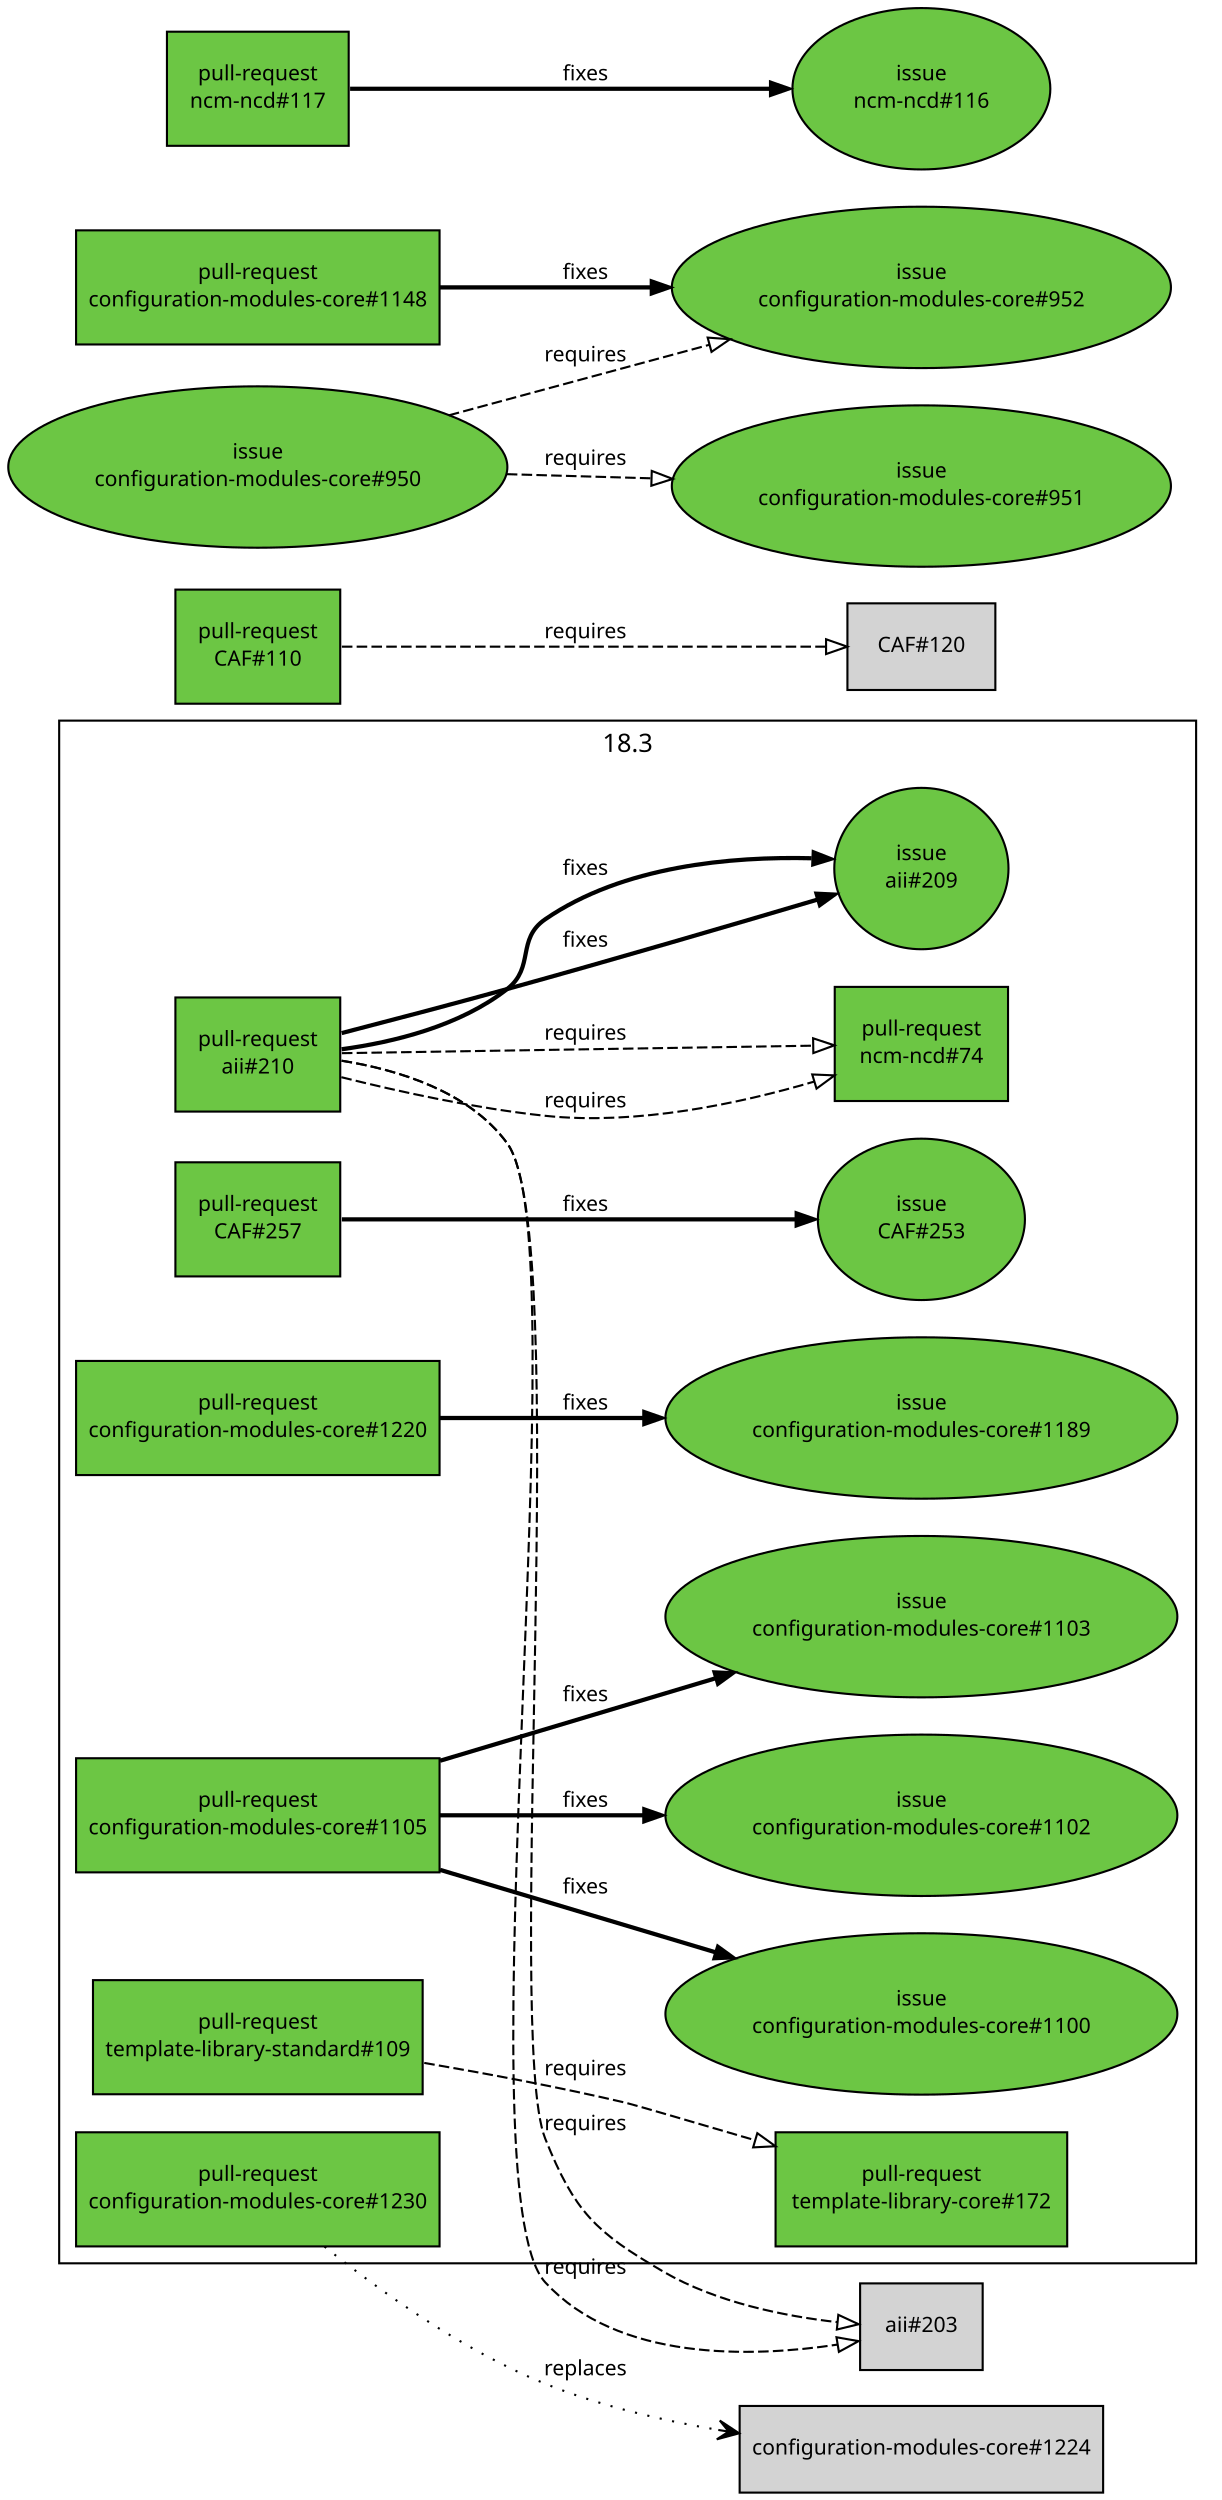
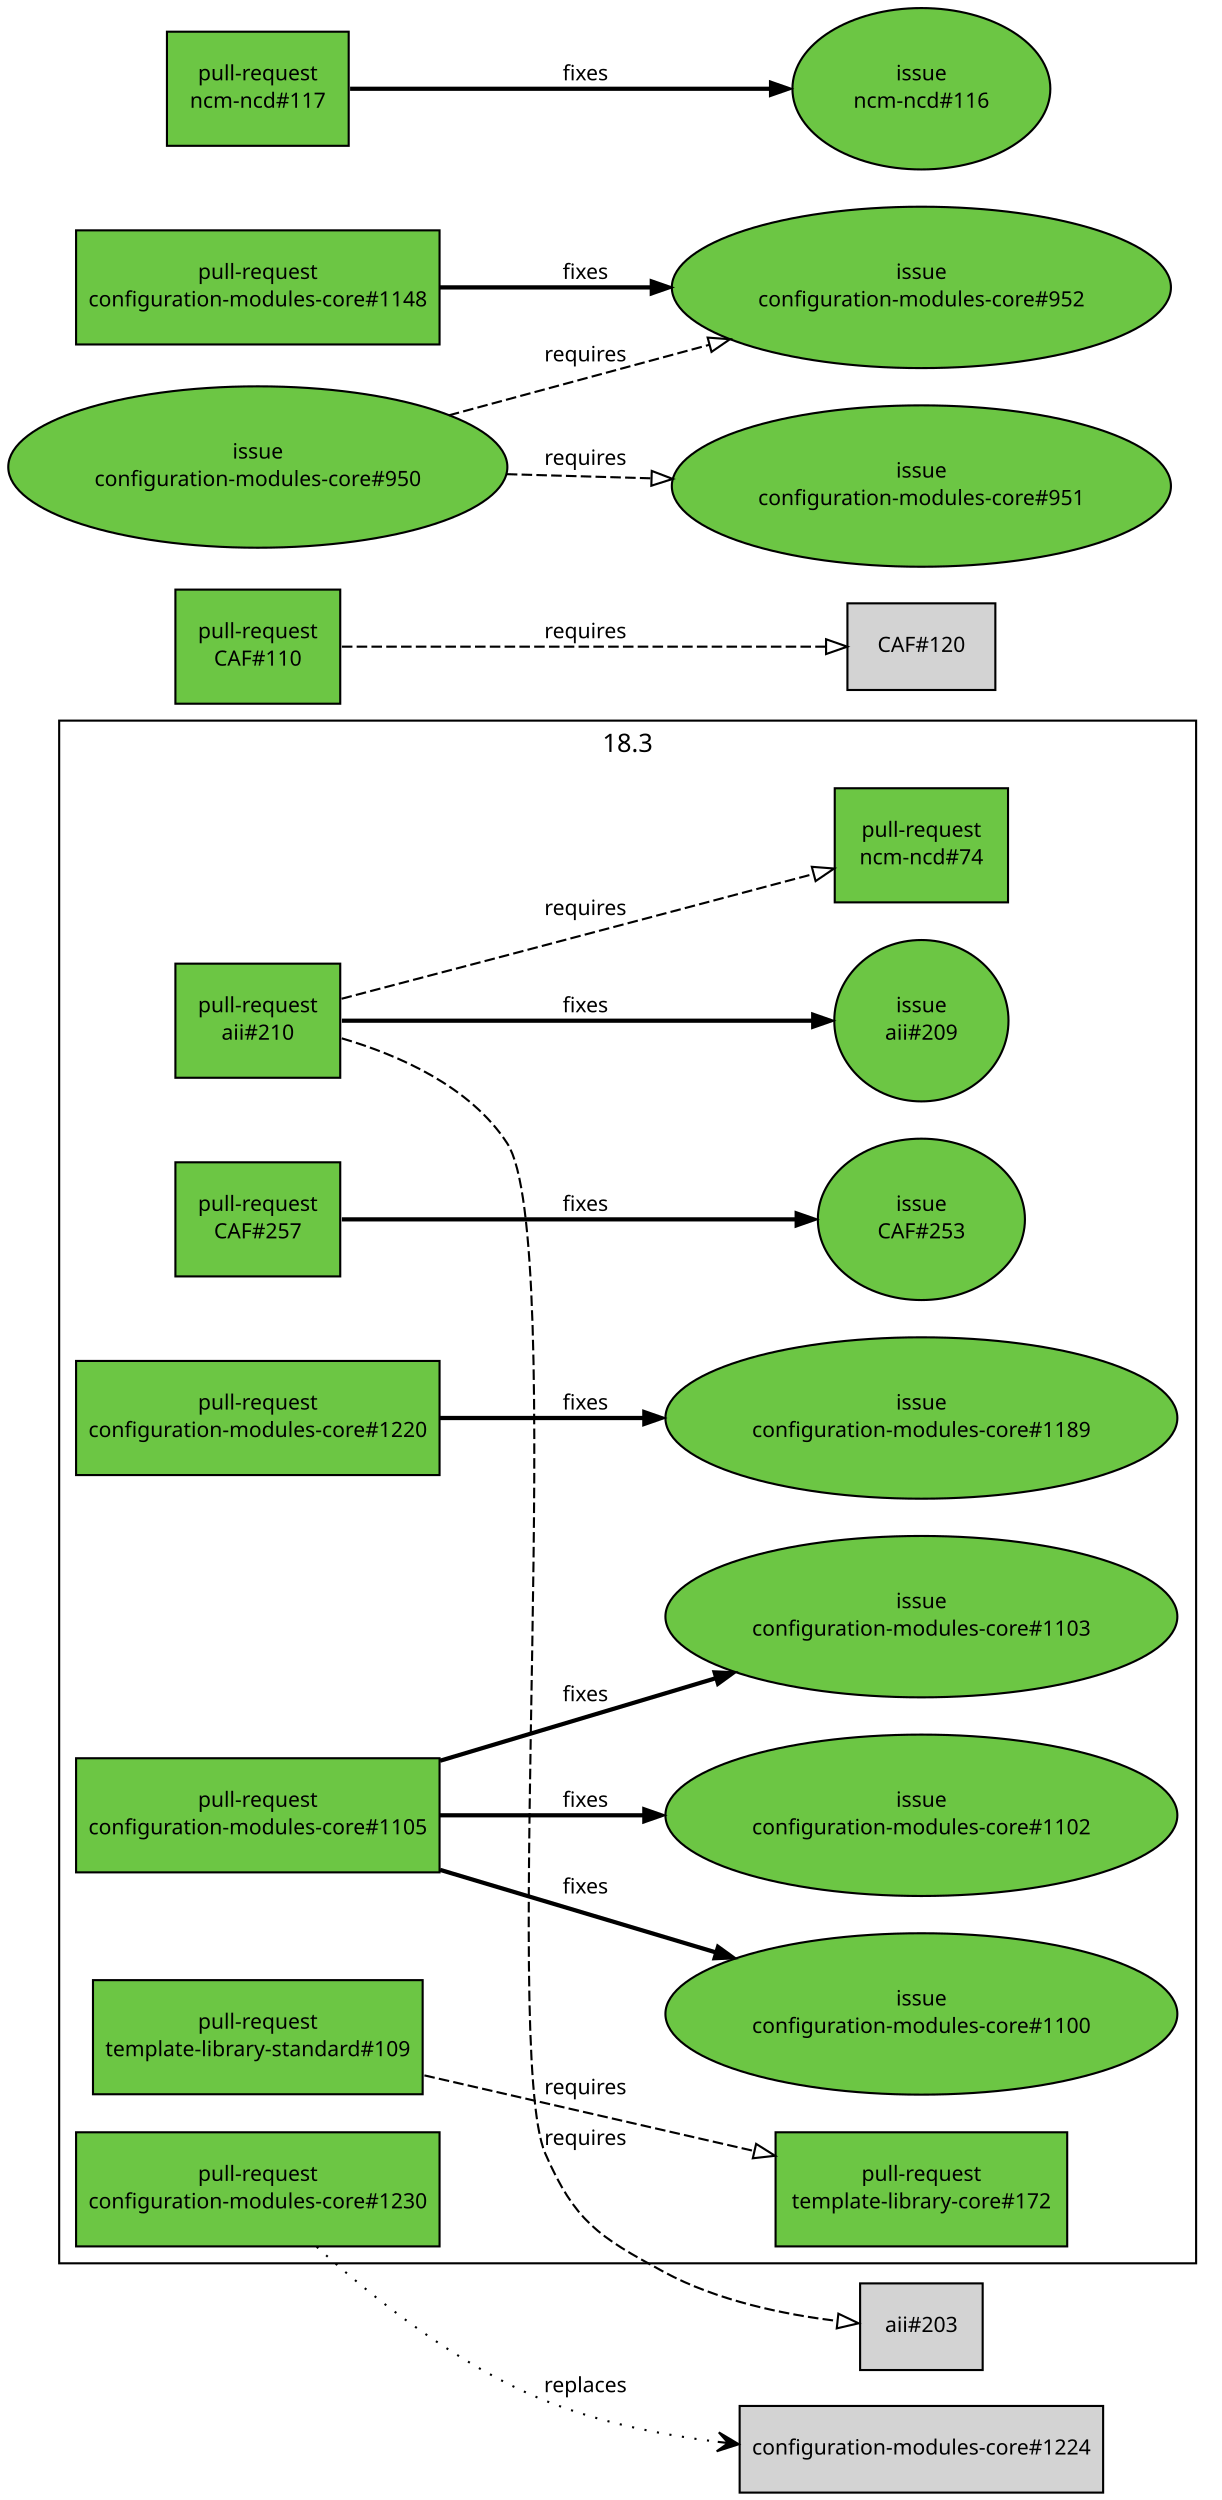
<svg xmlns="http://www.w3.org/2000/svg" xmlns:xlink="http://www.w3.org/1999/xlink" width="578pt" height="1183pt" viewBox="0.00 0.00 578.00 1183.00">
  <g id="graph1" class="graph" transform="scale(1 1) rotate(0) translate(4 1179)">
    <polygon fill="white" stroke="white" points="-4,5 -4,-1179 575,-1179 575,5 -4,5" />
    <g id="graph3" class="cluster">
      <polygon fill="none" stroke="black" points="24,-108 24,-838 562,-838 562,-108 24,-108" />
      <text text-anchor="middle" x="293" y="-823.2" font-family="Sans" font-size="12.00">18.3</text>
    </g>
    <g id="node1" class="node">
      <a xlink:href="https://github.com/quattor/aii/pull/210" xlink:title="Shellfe: support active config for plugins" target="_parent">
-         <polygon fill="#6cc644" stroke="black" points="157,-707 79,-707 79,-653 157,-653 157,-707" />
-         <text text-anchor="middle" x="118" y="-684" font-family="Sans" font-size="10.00">pull-request</text>
-         <text text-anchor="middle" x="118" y="-671" font-family="Sans" font-size="10.00">aii#210</text>
+         <polygon fill="#6cc644" stroke="black" points="157,-723 79,-723 79,-669 157,-669 157,-723" />
+         <text text-anchor="middle" x="118" y="-700" font-family="Sans" font-size="10.00">pull-request</text>
+         <text text-anchor="middle" x="118" y="-687" font-family="Sans" font-size="10.00">aii#210</text>
      </a>
    </g>
    <g id="node3" class="node">
      <a xlink:href="https://github.com/quattor/aii/issues/209" xlink:title="support ACTIVE_CONFIG" target="_parent">
-         <ellipse fill="#6cc644" stroke="black" cx="432" cy="-768" rx="41.217" ry="38.184" />
-         <text text-anchor="middle" x="432" y="-772" font-family="Sans" font-size="10.00">issue</text>
-         <text text-anchor="middle" x="432" y="-759" font-family="Sans" font-size="10.00">aii#209</text>
+         <ellipse fill="#6cc644" stroke="black" cx="432" cy="-696" rx="41.217" ry="38.184" />
+         <text text-anchor="middle" x="432" y="-700" font-family="Sans" font-size="10.00">issue</text>
+         <text text-anchor="middle" x="432" y="-687" font-family="Sans" font-size="10.00">aii#209</text>
      </a>
    </g>
    <g id="edge2" class="edge">
-       <path fill="none" stroke="black" stroke-width="2" d="M157.672,-690.147C180.6,-696.08 209.972,-703.798 236,-711 286.062,-724.853 343.052,-741.529 382.625,-753.254" />
-       <polygon fill="black" stroke="black" points="381.713,-756.634 392.295,-756.123 383.704,-749.923 381.713,-756.634" />
-       <text text-anchor="middle" x="273" y="-731" font-family="Sans" font-size="10.00">fixes</text>
-     </g>
-     <g id="edge8" class="edge">
-       <path fill="none" stroke="black" stroke-width="2" d="M157.627,-682.491C182.368,-685.831 213.651,-693.504 236,-711 249.155,-721.298 240.237,-734.529 254,-744 290.746,-769.287 342.006,-773.808 380.085,-772.874" />
-       <polygon fill="black" stroke="black" points="380.593,-776.358 390.452,-772.479 380.326,-769.363 380.593,-776.358" />
-       <text text-anchor="middle" x="273" y="-765" font-family="Sans" font-size="10.00">fixes</text>
+       <path fill="none" stroke="black" stroke-width="2" d="M157.768,-696C214.279,-696 317.868,-696 380.284,-696" />
+       <polygon fill="black" stroke="black" points="380.31,-699.5 390.31,-696 380.31,-692.5 380.31,-699.5" />
+       <text text-anchor="middle" x="273" y="-700" font-family="Sans" font-size="10.00">fixes</text>
    </g>
    <g id="node5" class="node">
      <a xlink:href="https://github.com/quattor/ncm-ncd/pull/74" xlink:title="Set the current active config as an attribute to the component" target="_parent">
-         <polygon fill="#6cc644" stroke="black" points="473,-712 391,-712 391,-658 473,-658 473,-712" />
-         <text text-anchor="middle" x="432" y="-689" font-family="Sans" font-size="10.00">pull-request</text>
-         <text text-anchor="middle" x="432" y="-676" font-family="Sans" font-size="10.00">ncm-ncd#74</text>
+         <polygon fill="#6cc644" stroke="black" points="473,-806 391,-806 391,-752 473,-752 473,-806" />
+         <text text-anchor="middle" x="432" y="-783" font-family="Sans" font-size="10.00">pull-request</text>
+         <text text-anchor="middle" x="432" y="-770" font-family="Sans" font-size="10.00">ncm-ncd#74</text>
      </a>
    </g>
    <g id="edge4" class="edge">
-       <path fill="none" stroke="black" stroke-dasharray="5,2" d="M157.518,-669.275C184.471,-662.529 221.108,-654.468 254,-651 297.328,-646.432 345.866,-656.755 381.299,-667.195" />
-       <polygon fill="none" stroke="black" points="380.344,-670.563 390.93,-670.131 382.385,-663.867 380.344,-670.563" />
-       <text text-anchor="middle" x="273" y="-655" font-family="Sans" font-size="10.00">requires</text>
-     </g>
-     <g id="edge10" class="edge">
-       <path fill="none" stroke="black" stroke-dasharray="5,2" d="M157.768,-680.633C214.435,-681.536 318.442,-683.192 380.801,-684.185" />
-       <polygon fill="none" stroke="black" points="380.758,-687.684 390.813,-684.344 380.87,-680.685 380.758,-687.684" />
-       <text text-anchor="middle" x="273" y="-687" font-family="Sans" font-size="10.00">requires</text>
+       <path fill="none" stroke="black" stroke-dasharray="5,2" d="M157.609,-706.38C180.517,-712.39 209.889,-720.106 236,-727 285.266,-740.007 341.475,-754.927 381.028,-765.441" />
+       <polygon fill="none" stroke="black" points="380.148,-768.828 390.711,-768.015 381.946,-762.063 380.148,-768.828" />
+       <text text-anchor="middle" x="273" y="-746" font-family="Sans" font-size="10.00">requires</text>
    </g>
    <g id="node7" class="node">
      <polygon fill="lightgrey" stroke="black" points="461,-98.5 403,-98.5 403,-57.5 461,-57.5 461,-98.5" />
      <text text-anchor="middle" x="432" y="-75.5" font-family="Sans" font-size="10.00">aii#203</text>
    </g>
    <g id="edge6" class="edge">
-       <path fill="none" stroke="black" stroke-dasharray="5,2" d="M157.627,-677.058C184.377,-672.796 217.978,-662.536 236,-638 267.003,-595.791 234.457,-215.588 254,-167 267.98,-132.243 277.621,-122.844 310,-104 334.976,-89.465 367.061,-83.018 392.059,-80.177" />
-       <polygon fill="none" stroke="black" points="392.689,-83.632 402.297,-79.167 392.001,-76.666 392.689,-83.632" />
-       <text text-anchor="middle" x="273" y="-171" font-family="Sans" font-size="10.00">requires</text>
-     </g>
-     <g id="edge12" class="edge">
-       <path fill="none" stroke="black" stroke-dasharray="5,2" d="M157.663,-677.084C184.431,-672.836 218.037,-662.579 236,-638 271.357,-589.621 213.446,-143.114 254,-99 288.363,-61.62 351.236,-63.36 392.315,-69.537" />
-       <polygon fill="none" stroke="black" points="391.821,-73.002 402.258,-71.181 392.963,-66.096 391.821,-73.002" />
-       <text text-anchor="middle" x="273" y="-103" font-family="Sans" font-size="10.00">requires</text>
-     </g>
-     <g id="node11" class="node">
+       <path fill="none" stroke="black" stroke-dasharray="5,2" d="M157.721,-687.662C184.699,-679.744 218.537,-664.901 236,-638 264.94,-593.421 232.74,-208.712 254,-160 268.079,-127.74 279.072,-120.803 310,-104 335.309,-90.25 367.249,-83.769 392.1,-80.716" />
+       <polygon fill="none" stroke="black" points="392.715,-84.17 402.276,-79.606 391.956,-77.211 392.715,-84.17" />
+       <text text-anchor="middle" x="273" y="-164" font-family="Sans" font-size="10.00">requires</text>
+     </g>
+     <g id="node8" class="node">
      <a xlink:href="https://github.com/quattor/CAF/pull/257" xlink:title="Process: run process as another user" target="_parent">
        <polygon fill="#6cc644" stroke="black" points="157,-629 79,-629 79,-575 157,-575 157,-629" />
        <text text-anchor="middle" x="118" y="-606" font-family="Sans" font-size="10.00">pull-request</text>
        <text text-anchor="middle" x="118" y="-593" font-family="Sans" font-size="10.00">CAF#257</text>
      </a>
    </g>
-     <g id="node13" class="node">
+     <g id="node10" class="node">
      <a xlink:href="https://github.com/quattor/CAF/issues/253" xlink:title="CAF::Process: Include an option to execute the command as an specific user" target="_parent">
        <ellipse fill="#6cc644" stroke="black" cx="432" cy="-602" rx="48.998" ry="38.184" />
        <text text-anchor="middle" x="432" y="-606" font-family="Sans" font-size="10.00">issue</text>
        <text text-anchor="middle" x="432" y="-593" font-family="Sans" font-size="10.00">CAF#253</text>
      </a>
    </g>
-     <g id="edge14" class="edge">
+     <g id="edge8" class="edge">
      <path fill="none" stroke="black" stroke-width="2" d="M157.768,-602C211.934,-602 309.353,-602 372.308,-602" />
      <polygon fill="black" stroke="black" points="372.488,-605.5 382.488,-602 372.488,-598.5 372.488,-605.5" />
      <text text-anchor="middle" x="273" y="-606" font-family="Sans" font-size="10.00">fixes</text>
    </g>
-     <g id="node14" class="node">
+     <g id="node11" class="node">
      <a xlink:href="https://github.com/quattor/CAF/pull/110" xlink:title="Download: API proposal" target="_parent">
        <polygon fill="#6cc644" stroke="black" points="157,-900 79,-900 79,-846 157,-846 157,-900" />
        <text text-anchor="middle" x="118" y="-877" font-family="Sans" font-size="10.00">pull-request</text>
        <text text-anchor="middle" x="118" y="-864" font-family="Sans" font-size="10.00">CAF#110</text>
      </a>
    </g>
-     <g id="node16" class="node">
+     <g id="node13" class="node">
      <polygon fill="lightgrey" stroke="black" points="467,-893.5 397,-893.5 397,-852.5 467,-852.5 467,-893.5" />
      <text text-anchor="middle" x="432" y="-870.5" font-family="Sans" font-size="10.00">CAF#120</text>
    </g>
-     <g id="edge16" class="edge">
+     <g id="edge10" class="edge">
      <path fill="none" stroke="black" stroke-dasharray="5,2" d="M157.768,-873C216.269,-873 325.221,-873 386.719,-873" />
      <polygon fill="none" stroke="black" points="386.897,-876.5 396.897,-873 386.897,-869.5 386.897,-876.5" />
      <text text-anchor="middle" x="273" y="-877" font-family="Sans" font-size="10.00">requires</text>
    </g>
-     <g id="node17" class="node">
+     <g id="node14" class="node">
      <a xlink:href="https://github.com/quattor/configuration-modules-core/pull/1230" xlink:title="ncm-ceph: support for luminous, bluestore, ceph-volume and per host osd deployment" target="_parent">
        <polygon fill="#6cc644" stroke="black" points="204,-170 32,-170 32,-116 204,-116 204,-170" />
        <text text-anchor="middle" x="118" y="-147" font-family="Sans" font-size="10.00">pull-request</text>
        <text text-anchor="middle" x="118" y="-134" font-family="Sans" font-size="10.00">configuration-modules-core#1230</text>
      </a>
    </g>
-     <g id="node19" class="node">
+     <g id="node16" class="node">
      <polygon fill="lightgrey" stroke="black" points="518,-40.5 346,-40.5 346,0.5 518,0.5 518,-40.5" />
      <text text-anchor="middle" x="432" y="-17.5" font-family="Sans" font-size="10.00">configuration-modules-core#1224</text>
    </g>
-     <g id="edge18" class="edge">
-       <path fill="none" stroke="black" stroke-dasharray="1,5" d="M149.569,-115.91C175.801,-94.88 215.009,-66.736 254,-51 279.648,-40.649 308.744,-33.751 335.87,-29.155" />
-       <polygon fill="black" stroke="black" points="345.765,-27.564 336.606,-33.594 340.828,-28.358 335.892,-29.151 335.892,-29.151 335.892,-29.151 340.828,-28.358 335.177,-24.709 345.765,-27.564 345.765,-27.564" />
-       <text text-anchor="middle" x="273" y="-55" font-family="Sans" font-size="10.00">replaces</text>
-     </g>
-     <g id="node20" class="node">
+     <g id="edge12" class="edge">
+       <path fill="none" stroke="black" stroke-dasharray="1,5" d="M145.867,-115.794C171.666,-92.357 212.244,-59.739 254,-43 279.389,-32.822 308.297,-26.92 335.324,-23.558" />
+       <polygon fill="black" stroke="black" points="345.579,-22.39 336.153,-27.992 340.611,-22.956 335.644,-23.521 335.644,-23.521 335.644,-23.521 340.611,-22.956 335.134,-19.05 345.579,-22.39 345.579,-22.39" />
+       <text text-anchor="middle" x="273" y="-47" font-family="Sans" font-size="10.00">replaces</text>
+     </g>
+     <g id="node17" class="node">
      <a xlink:href="https://github.com/quattor/configuration-modules-core/pull/1220" xlink:title="ncm-cups: Stop daemon if server not enabled" target="_parent">
        <polygon fill="#6cc644" stroke="black" points="204,-535 32,-535 32,-481 204,-481 204,-535" />
        <text text-anchor="middle" x="118" y="-512" font-family="Sans" font-size="10.00">pull-request</text>
        <text text-anchor="middle" x="118" y="-499" font-family="Sans" font-size="10.00">configuration-modules-core#1220</text>
      </a>
    </g>
-     <g id="node22" class="node">
+     <g id="node19" class="node">
      <a xlink:href="https://github.com/quattor/configuration-modules-core/issues/1189" xlink:title="ncm-cups: Nodetype of client should stop running cups daemon" target="_parent">
        <ellipse fill="#6cc644" stroke="black" cx="432" cy="-508" rx="121.122" ry="38.184" />
        <text text-anchor="middle" x="432" y="-512" font-family="Sans" font-size="10.00">issue</text>
        <text text-anchor="middle" x="432" y="-499" font-family="Sans" font-size="10.00">configuration-modules-core#1189</text>
      </a>
    </g>
-     <g id="edge20" class="edge">
+     <g id="edge14" class="edge">
      <path fill="none" stroke="black" stroke-width="2" d="M204.217,-508C233.916,-508 267.888,-508 300.372,-508" />
      <polygon fill="black" stroke="black" points="300.399,-511.5 310.399,-508 300.399,-504.5 300.399,-511.5" />
      <text text-anchor="middle" x="273" y="-512" font-family="Sans" font-size="10.00">fixes</text>
    </g>
-     <g id="node23" class="node">
+     <g id="node20" class="node">
      <a xlink:href="https://github.com/quattor/configuration-modules-core/pull/1105" xlink:title="ncm-authconfig: fix krb5_realm, user_object_class and newline between ldap_krb5_canonicalize and ldap_krb5_realm" target="_parent">
        <polygon fill="#6cc644" stroke="black" points="204,-347 32,-347 32,-293 204,-293 204,-347" />
        <text text-anchor="middle" x="118" y="-324" font-family="Sans" font-size="10.00">pull-request</text>
        <text text-anchor="middle" x="118" y="-311" font-family="Sans" font-size="10.00">configuration-modules-core#1105</text>
      </a>
    </g>
-     <g id="node25" class="node">
+     <g id="node22" class="node">
      <a xlink:href="https://github.com/quattor/configuration-modules-core/issues/1100" xlink:title="ncm-authconfig : no newline after krb5_canonicalize option" target="_parent">
        <ellipse fill="#6cc644" stroke="black" cx="432" cy="-226" rx="121.122" ry="38.184" />
        <text text-anchor="middle" x="432" y="-230" font-family="Sans" font-size="10.00">issue</text>
        <text text-anchor="middle" x="432" y="-217" font-family="Sans" font-size="10.00">configuration-modules-core#1100</text>
      </a>
    </g>
-     <g id="edge22" class="edge">
+     <g id="edge16" class="edge">
      <path fill="none" stroke="black" stroke-width="2" d="M204.217,-294.19C244.557,-282.113 292.783,-267.676 334.453,-255.202" />
      <polygon fill="black" stroke="black" points="335.488,-258.546 344.064,-252.325 333.48,-251.84 335.488,-258.546" />
      <text text-anchor="middle" x="273" y="-283" font-family="Sans" font-size="10.00">fixes</text>
    </g>
-     <g id="node27" class="node">
+     <g id="node24" class="node">
      <a xlink:href="https://github.com/quattor/configuration-modules-core/issues/1102" xlink:title="ncm-authconfig: There is no " target="_parent">
        <ellipse fill="#6cc644" stroke="black" cx="432" cy="-320" rx="121.122" ry="38.184" />
        <text text-anchor="middle" x="432" y="-324" font-family="Sans" font-size="10.00">issue</text>
        <text text-anchor="middle" x="432" y="-311" font-family="Sans" font-size="10.00">configuration-modules-core#1102</text>
      </a>
    </g>
-     <g id="edge24" class="edge">
+     <g id="edge18" class="edge">
      <path fill="none" stroke="black" stroke-width="2" d="M204.217,-320C233.916,-320 267.888,-320 300.372,-320" />
      <polygon fill="black" stroke="black" points="300.399,-323.5 310.399,-320 300.399,-316.5 300.399,-323.5" />
      <text text-anchor="middle" x="273" y="-324" font-family="Sans" font-size="10.00">fixes</text>
    </g>
-     <g id="node29" class="node">
+     <g id="node26" class="node">
      <a xlink:href="https://github.com/quattor/configuration-modules-core/issues/1103" xlink:title="ncm-authconfig: krb5_realm = ARRAY(0x39a5830)" target="_parent">
        <ellipse fill="#6cc644" stroke="black" cx="432" cy="-414" rx="121.122" ry="38.184" />
        <text text-anchor="middle" x="432" y="-418" font-family="Sans" font-size="10.00">issue</text>
        <text text-anchor="middle" x="432" y="-405" font-family="Sans" font-size="10.00">configuration-modules-core#1103</text>
      </a>
    </g>
-     <g id="edge26" class="edge">
+     <g id="edge20" class="edge">
      <path fill="none" stroke="black" stroke-width="2" d="M204.217,-345.81C244.557,-357.887 292.783,-372.324 334.453,-384.798" />
      <polygon fill="black" stroke="black" points="333.48,-388.16 344.064,-387.675 335.488,-381.454 333.48,-388.16" />
      <text text-anchor="middle" x="273" y="-374" font-family="Sans" font-size="10.00">fixes</text>
    </g>
-     <g id="node30" class="node">
+     <g id="node27" class="node">
      <a xlink:href="https://github.com/quattor/configuration-modules-core/pull/1148" xlink:title="ncm-spma: Remove support from groups from spma yumng backend" target="_parent">
        <polygon fill="#6cc644" stroke="black" points="204,-1070 32,-1070 32,-1016 204,-1016 204,-1070" />
        <text text-anchor="middle" x="118" y="-1047" font-family="Sans" font-size="10.00">pull-request</text>
        <text text-anchor="middle" x="118" y="-1034" font-family="Sans" font-size="10.00">configuration-modules-core#1148</text>
      </a>
    </g>
-     <g id="node32" class="node">
+     <g id="node29" class="node">
      <a xlink:href="https://github.com/quattor/configuration-modules-core/issues/952" xlink:title="ncm-spma (yumng): Remove support for package groups" target="_parent">
        <ellipse fill="#6cc644" stroke="black" cx="432" cy="-1043" rx="118.087" ry="38.184" />
        <text text-anchor="middle" x="432" y="-1047" font-family="Sans" font-size="10.00">issue</text>
        <text text-anchor="middle" x="432" y="-1034" font-family="Sans" font-size="10.00">configuration-modules-core#952</text>
      </a>
    </g>
-     <g id="edge28" class="edge">
+     <g id="edge22" class="edge">
      <path fill="none" stroke="black" stroke-width="2" d="M204.217,-1043C234.903,-1043 270.151,-1043 303.606,-1043" />
      <polygon fill="black" stroke="black" points="303.924,-1046.5 313.924,-1043 303.924,-1039.5 303.924,-1046.5" />
      <text text-anchor="middle" x="273" y="-1047" font-family="Sans" font-size="10.00">fixes</text>
    </g>
-     <g id="node33" class="node">
+     <g id="node30" class="node">
      <a xlink:href="https://github.com/quattor/configuration-modules-core/issues/950" xlink:title="ncm-spma: Remove support for package groups from yum backends" target="_parent">
        <ellipse fill="#6cc644" stroke="black" cx="118" cy="-958" rx="118.087" ry="38.184" />
        <text text-anchor="middle" x="118" y="-962" font-family="Sans" font-size="10.00">issue</text>
        <text text-anchor="middle" x="118" y="-949" font-family="Sans" font-size="10.00">configuration-modules-core#950</text>
      </a>
    </g>
-     <g id="edge32" class="edge">
+     <g id="edge26" class="edge">
      <path fill="none" stroke="black" stroke-dasharray="5,2" d="M208.401,-982.471C246.98,-992.915 292.147,-1005.14 331.747,-1015.86" />
      <polygon fill="none" stroke="black" points="330.855,-1019.25 341.422,-1018.48 332.684,-1012.49 330.855,-1019.25" />
      <text text-anchor="middle" x="273" y="-1008" font-family="Sans" font-size="10.00">requires</text>
    </g>
-     <g id="node35" class="node">
+     <g id="node32" class="node">
      <a xlink:href="https://github.com/quattor/configuration-modules-core/issues/951" xlink:title="ncm-spma (yum): Remove support for package groups" target="_parent">
        <ellipse fill="#6cc644" stroke="black" cx="432" cy="-949" rx="118.087" ry="38.184" />
        <text text-anchor="middle" x="432" y="-953" font-family="Sans" font-size="10.00">issue</text>
        <text text-anchor="middle" x="432" y="-940" font-family="Sans" font-size="10.00">configuration-modules-core#951</text>
      </a>
    </g>
-     <g id="edge30" class="edge">
+     <g id="edge24" class="edge">
      <path fill="none" stroke="black" stroke-dasharray="5,2" d="M235.815,-954.623C258.074,-953.985 281.456,-953.315 304.01,-952.668" />
      <polygon fill="none" stroke="black" points="304.412,-956.159 314.308,-952.373 304.212,-949.161 304.412,-956.159" />
      <text text-anchor="middle" x="273" y="-959" font-family="Sans" font-size="10.00">requires</text>
    </g>
-     <g id="node37" class="node">
+     <g id="node34" class="node">
      <a xlink:href="https://github.com/quattor/ncm-ncd/pull/117" xlink:title="Allow component modules to be loaded from any path" target="_parent">
        <polygon fill="#6cc644" stroke="black" points="161,-1164 75,-1164 75,-1110 161,-1110 161,-1164" />
        <text text-anchor="middle" x="118" y="-1141" font-family="Sans" font-size="10.00">pull-request</text>
        <text text-anchor="middle" x="118" y="-1128" font-family="Sans" font-size="10.00">ncm-ncd#117</text>
      </a>
    </g>
-     <g id="node39" class="node">
+     <g id="node36" class="node">
      <a xlink:href="https://github.com/quattor/ncm-ncd/issues/116" xlink:title="hasFile() prevents component modules from being relocated" target="_parent">
        <ellipse fill="#6cc644" stroke="black" cx="432" cy="-1137" rx="61.018" ry="38.184" />
        <text text-anchor="middle" x="432" y="-1141" font-family="Sans" font-size="10.00">issue</text>
        <text text-anchor="middle" x="432" y="-1128" font-family="Sans" font-size="10.00">ncm-ncd#116</text>
      </a>
    </g>
-     <g id="edge34" class="edge">
+     <g id="edge28" class="edge">
      <path fill="none" stroke="black" stroke-width="2" d="M161.66,-1137C212.954,-1137 298.809,-1137 360.001,-1137" />
      <polygon fill="black" stroke="black" points="360.362,-1140.5 370.362,-1137 360.362,-1133.5 360.362,-1140.5" />
      <text text-anchor="middle" x="273" y="-1141" font-family="Sans" font-size="10.00">fixes</text>
    </g>
-     <g id="node40" class="node">
+     <g id="node37" class="node">
      <a xlink:href="https://github.com/quattor/template-library-standard/pull/109" xlink:title="Add sample of nVidia workstation and compute GPUs" target="_parent">
        <polygon fill="#6cc644" stroke="black" points="196,-242 40,-242 40,-188 196,-188 196,-242" />
        <text text-anchor="middle" x="118" y="-219" font-family="Sans" font-size="10.00">pull-request</text>
        <text text-anchor="middle" x="118" y="-206" font-family="Sans" font-size="10.00">template-library-standard#109</text>
      </a>
    </g>
-     <g id="node42" class="node">
+     <g id="node39" class="node">
      <a xlink:href="https://github.com/quattor/template-library-core/pull/172" xlink:title="Allow RAM to be modelled on GPU cards" target="_parent">
        <polygon fill="#6cc644" stroke="black" points="501,-170 363,-170 363,-116 501,-116 501,-170" />
        <text text-anchor="middle" x="432" y="-147" font-family="Sans" font-size="10.00">pull-request</text>
        <text text-anchor="middle" x="432" y="-134" font-family="Sans" font-size="10.00">template-library-core#172</text>
      </a>
    </g>
-     <g id="edge36" class="edge">
-       <path fill="none" stroke="black" stroke-dasharray="5,2" d="M196.759,-202.832C226.724,-197.715 261.083,-191.259 292,-184 295.49,-183.181 323.288,-175.063 353.205,-166.265" />
-       <polygon fill="none" stroke="black" points="354.36,-169.573 362.965,-163.393 352.383,-162.858 354.36,-169.573" />
-       <text text-anchor="middle" x="273" y="-197" font-family="Sans" font-size="10.00">requires</text>
+     <g id="edge30" class="edge">
+       <path fill="none" stroke="black" stroke-dasharray="5,2" d="M196.83,-196.924C244.488,-185.996 305.049,-172.11 352.777,-161.166" />
+       <polygon fill="none" stroke="black" points="353.793,-164.524 362.758,-158.877 352.229,-157.701 353.793,-164.524" />
+       <text text-anchor="middle" x="273" y="-188" font-family="Sans" font-size="10.00">requires</text>
    </g>
  </g>
</svg>
